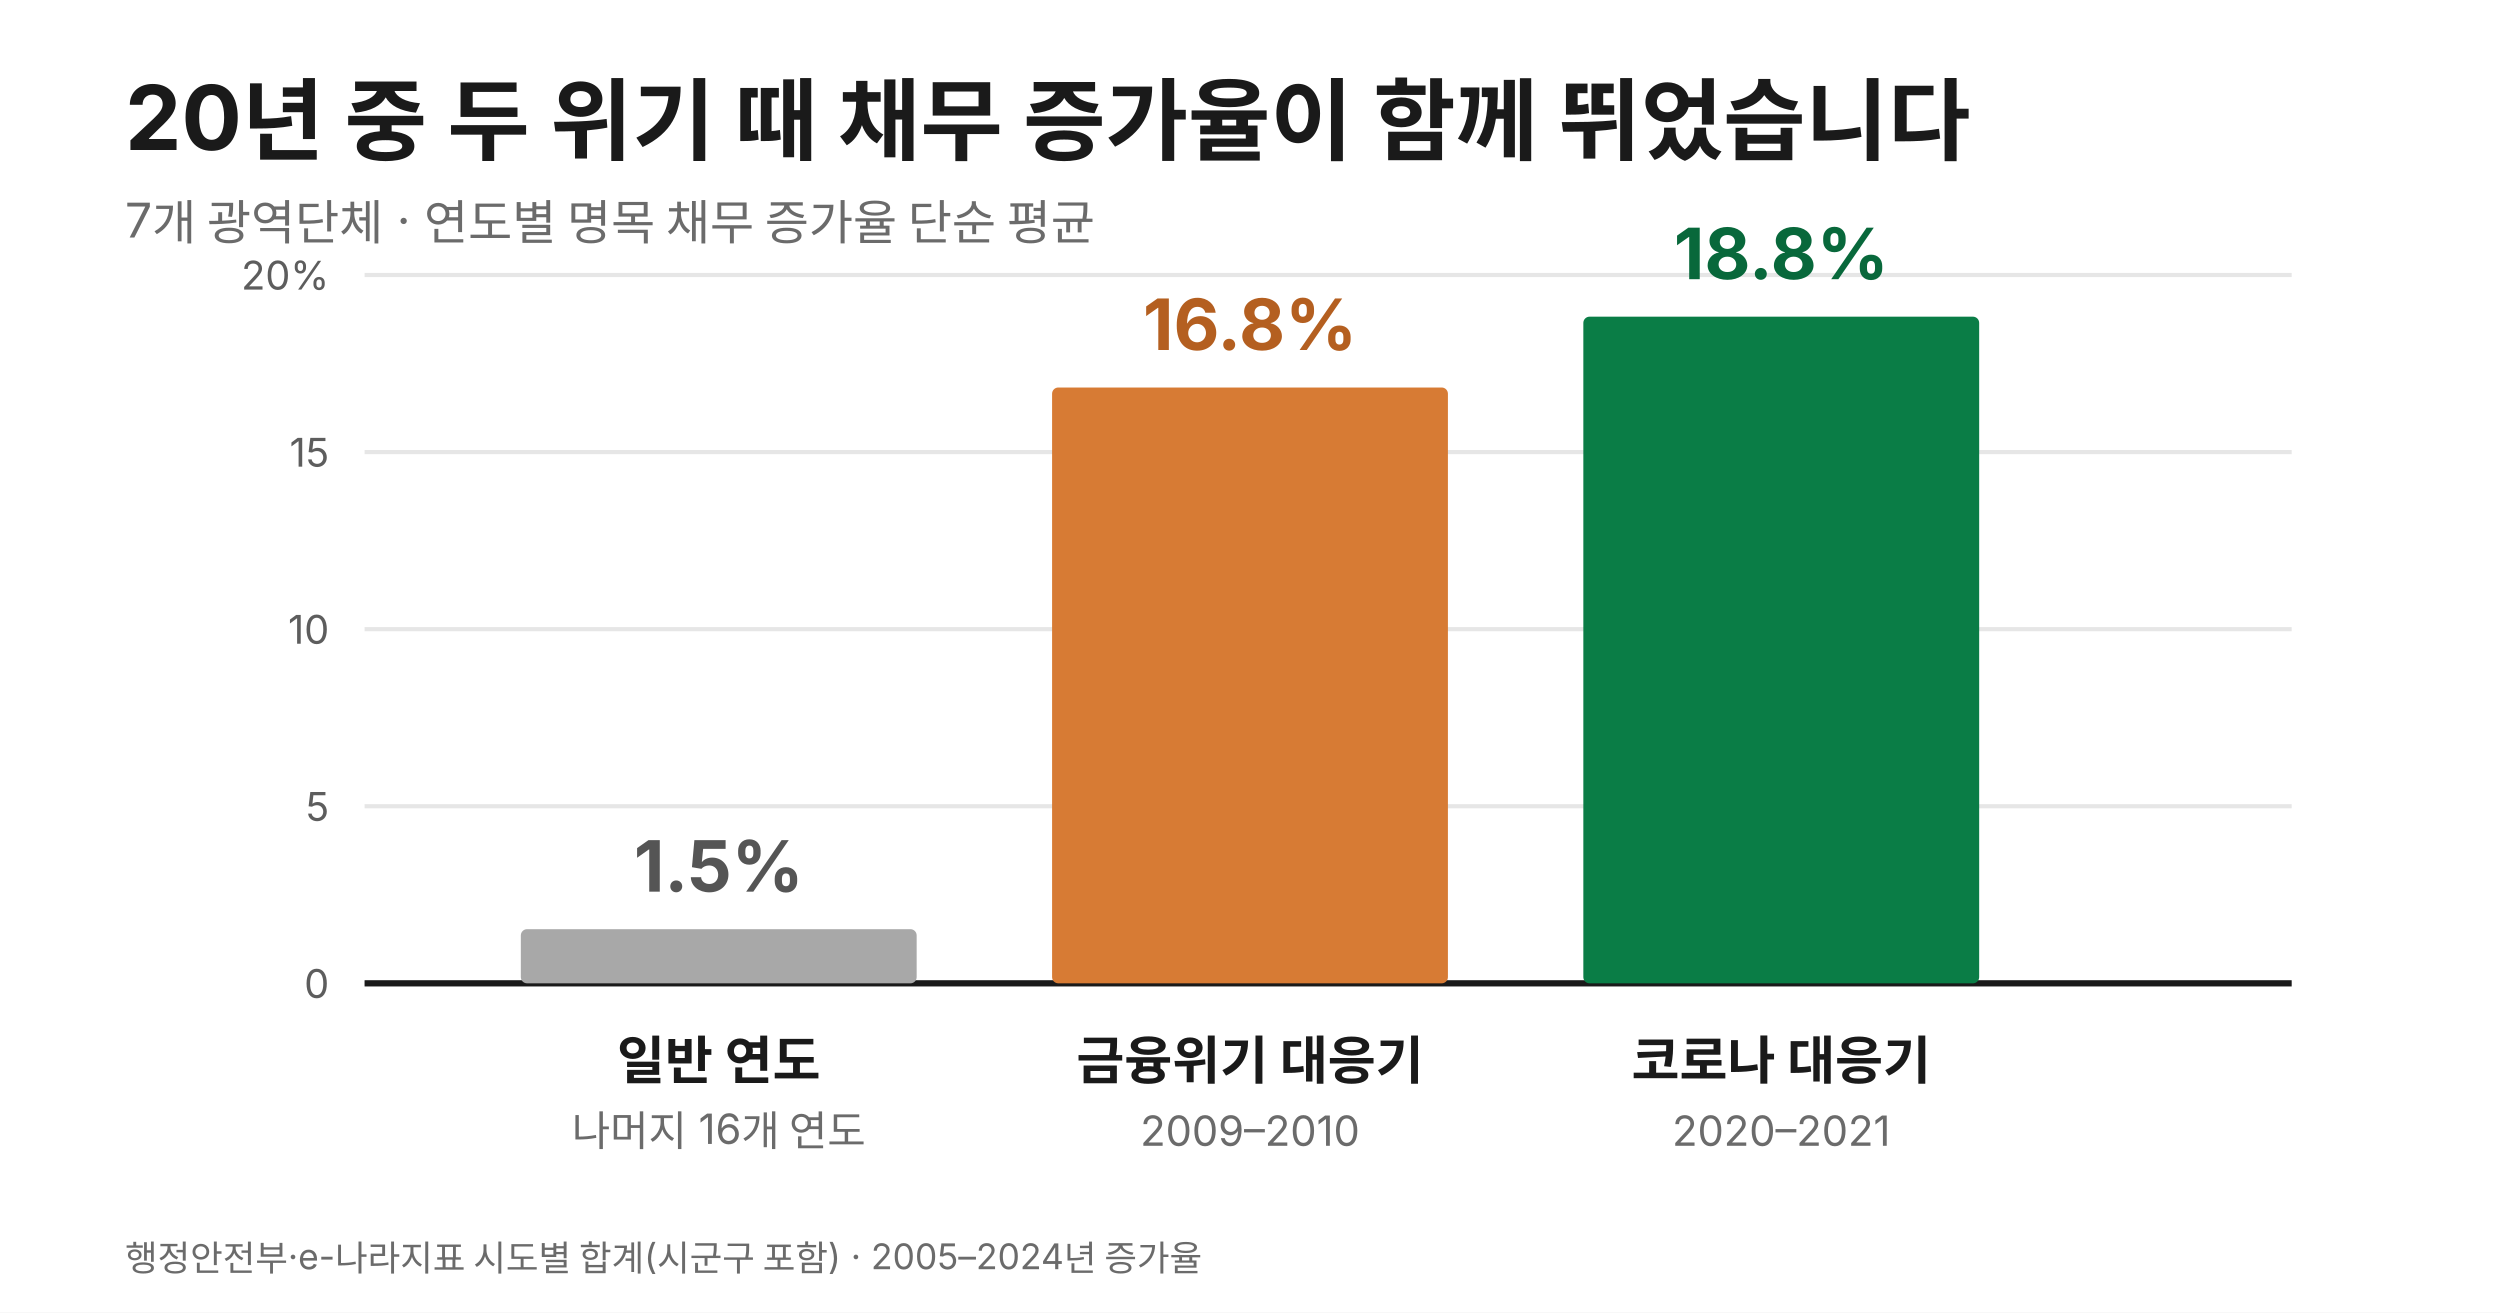
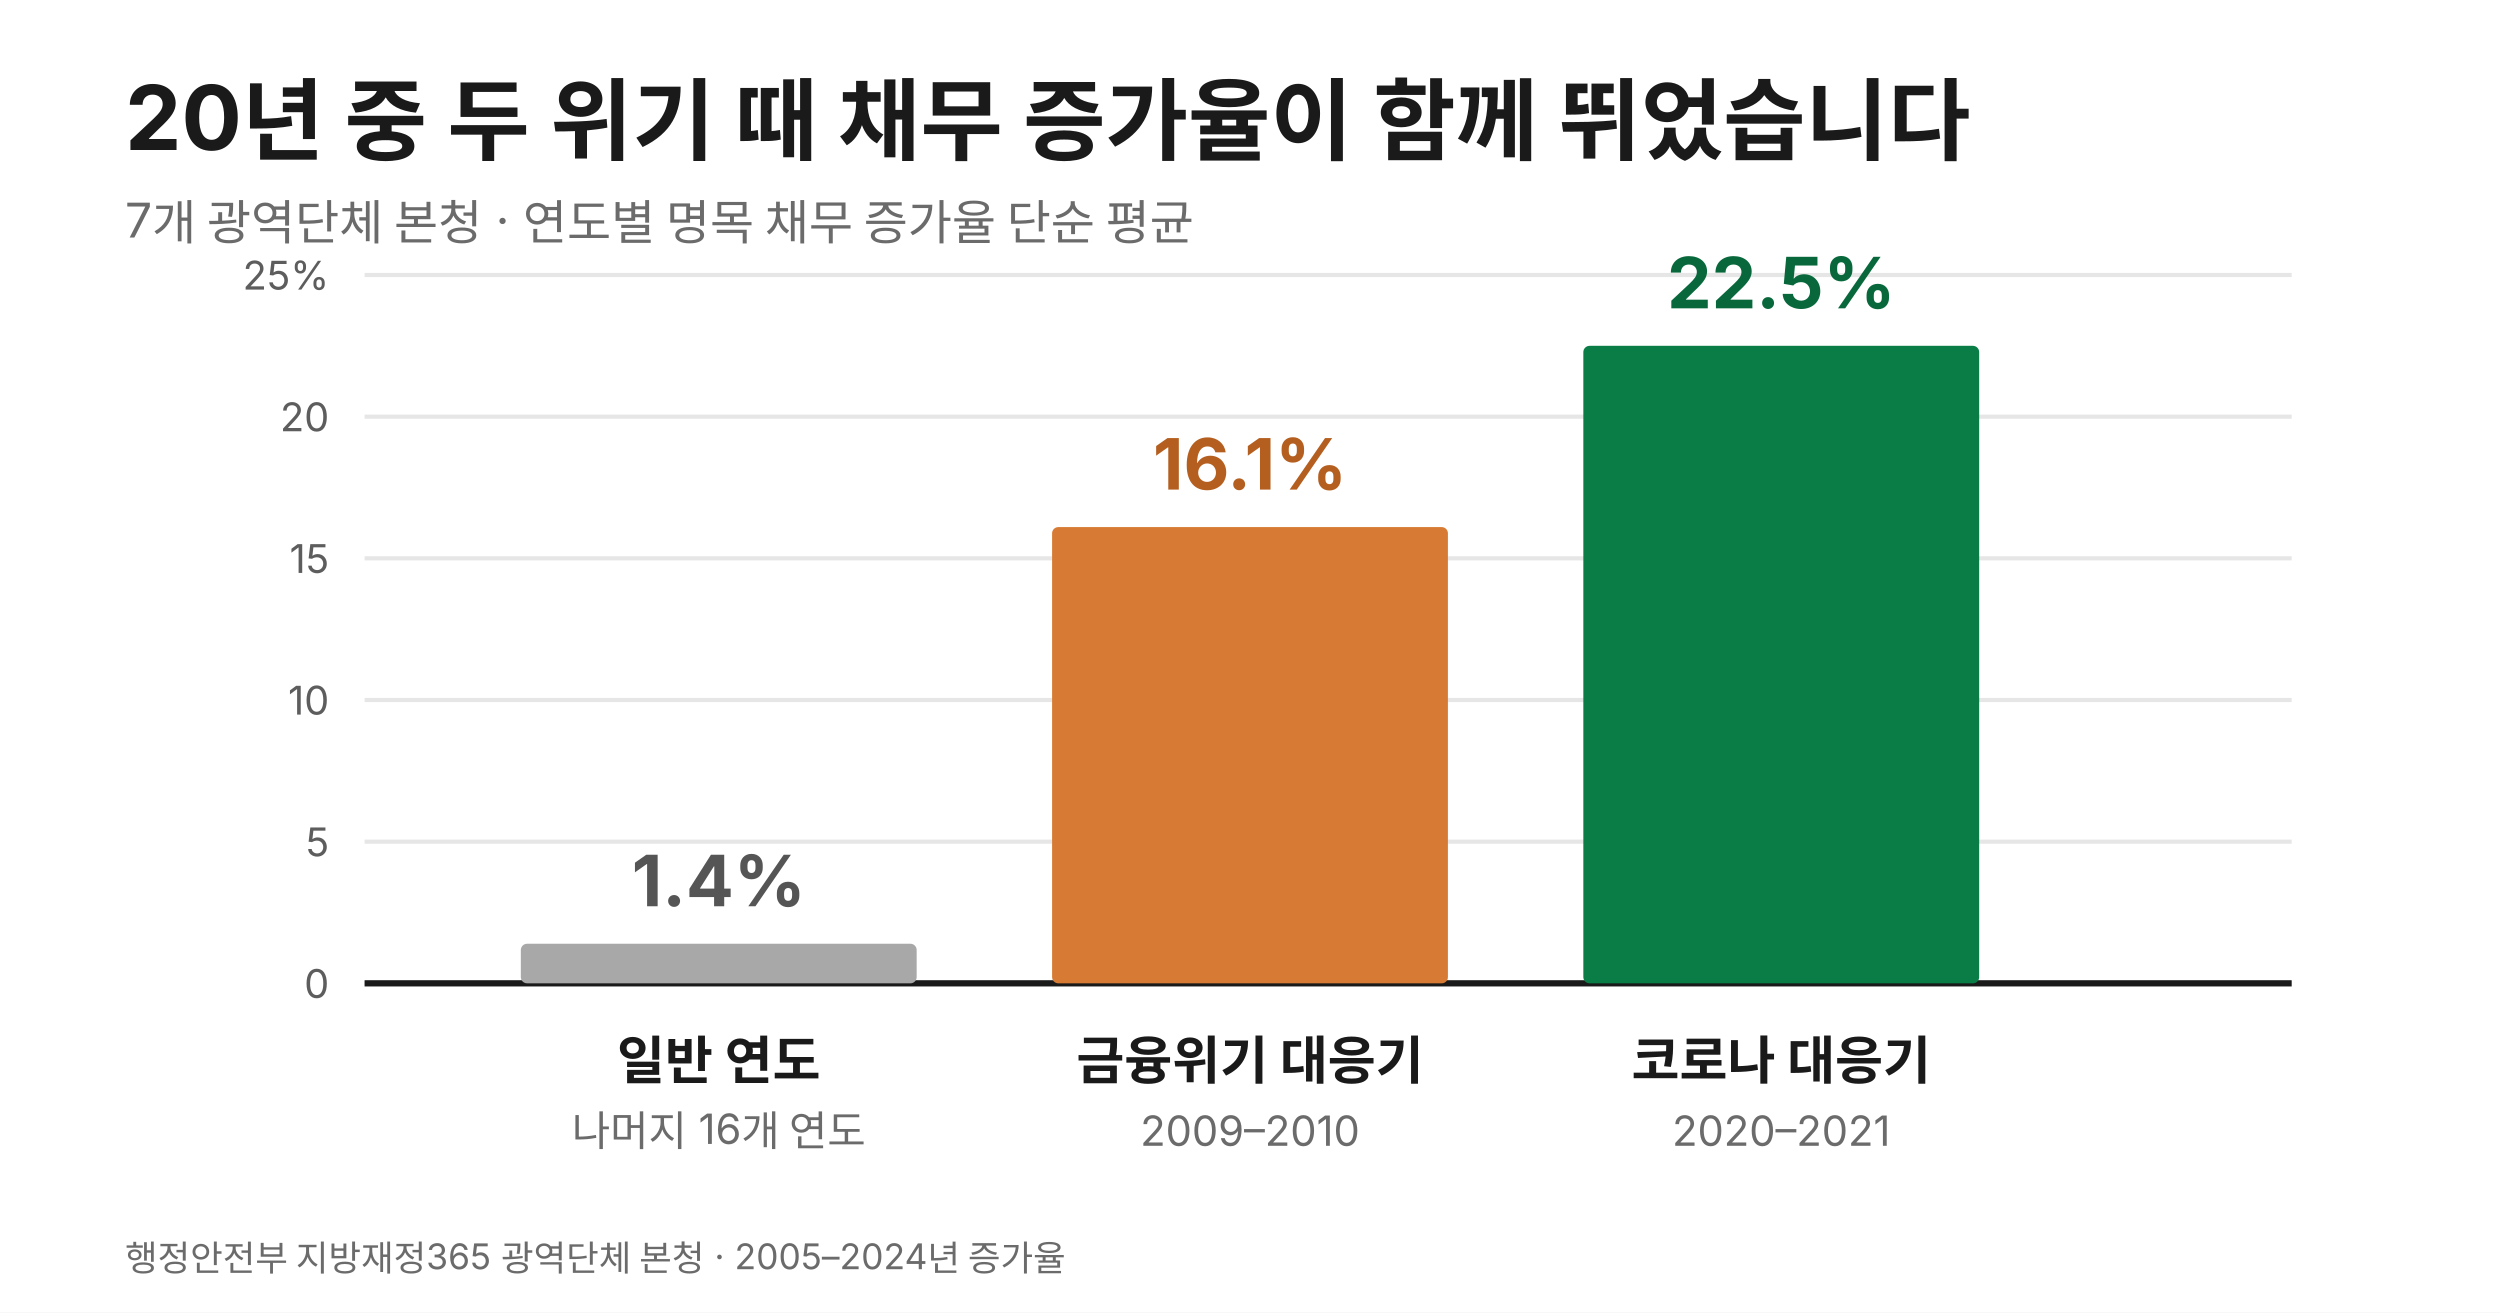
<svg xmlns="http://www.w3.org/2000/svg" viewBox="0 0 1200 630" role="img" aria-labelledby="title desc">
  <rect width="1200" height="630" fill="#fff" />
  <g font-family="-apple-system, BlinkMacSystemFont, Apple SD Gothic Neo, Pretendard, Malgun Gothic, sans-serif" fill="#1a1a1a">
    <text x="60" y="72" font-size="43" font-weight="700">20년 중 두 위기 때 채무 증가율이 함께 뛰었습니다</text>
-     <text x="60" y="114" font-size="23" fill="#6b6b6b">7개 광역단체 · 연도별 명목 채무 증가율 단순 평균</text>
+     <text x="60" y="114" font-size="23" fill="#6b6b6b">7개 광역단체 본청 · 연도별 명목 채무 증가율 단순 평균</text>
    <g stroke="#e6e6e6" stroke-width="2">
      <line x1="175" y1="472" x2="1100" y2="472" />
-       <line x1="175" y1="387" x2="1100" y2="387" />
-       <line x1="175" y1="302" x2="1100" y2="302" />
-       <line x1="175" y1="217" x2="1100" y2="217" />
+       <line x1="175" y1="404" x2="1100" y2="404" />
+       <line x1="175" y1="336" x2="1100" y2="336" />
+       <line x1="175" y1="268" x2="1100" y2="268" />
+       <line x1="175" y1="200" x2="1100" y2="200" />
      <line x1="175" y1="132" x2="1100" y2="132" />
    </g>
    <line x1="175" y1="472" x2="1100" y2="472" stroke="#1a1a1a" stroke-width="3" />
    <g font-size="19" fill="#5d5d5d" text-anchor="end">
      <text x="158" y="479">0</text>
-       <text x="158" y="394">5</text>
-       <text x="158" y="309">10</text>
-       <text x="158" y="224">15</text>
-       <text x="158" y="139">20%</text>
+       <text x="158" y="411">5</text>
+       <text x="158" y="343">10</text>
+       <text x="158" y="275">15</text>
+       <text x="158" y="207">20</text>
+       <text x="158" y="139">25%</text>
    </g>
-     <rect x="250" y="446" width="190" height="26" rx="3" fill="#a8a8a8" />
-     <rect x="505" y="186" width="190" height="286" rx="3" fill="#d77b34" />
-     <rect x="760" y="152" width="190" height="320" rx="3" fill="#0a7d46" />
+     <rect x="250" y="453" width="190" height="19" rx="3" fill="#a8a8a8" />
+     <rect x="505" y="253" width="190" height="219" rx="3" fill="#d77b34" />
+     <rect x="760" y="166" width="190" height="306" rx="3" fill="#0a7d46" />
    <g font-size="34" font-weight="700" text-anchor="middle">
-       <text x="345" y="428" fill="#555">1.5%</text>
-       <text x="600" y="168" fill="#b45f20">16.8%</text>
-       <text x="855" y="134" fill="#08683b">18.8%</text>
+       <text x="345" y="435" fill="#555">1.4%</text>
+       <text x="600" y="235" fill="#b45f20">16.1%</text>
+       <text x="855" y="148" fill="#08683b">22.5%</text>
    </g>
    <g font-size="25" text-anchor="middle">
      <text x="345" y="518" font-weight="700">일반 연도</text>
      <text x="600" y="518" font-weight="700">금융위기 대응기</text>
      <text x="855" y="518" font-weight="700">코로나 대응기</text>
    </g>
    <g font-size="20" fill="#6b6b6b" text-anchor="middle">
      <text x="345" y="550">나머지 16개 연도</text>
      <text x="600" y="550">2009–2010</text>
      <text x="855" y="550">2020–2021</text>
    </g>
-     <text x="60" y="610" font-size="17" fill="#6b6b6b">행정안전부·e-나라지표 시도별 합계(시군구 포함) · 2005–2024년 증가율</text>
+     <text x="60" y="610" font-size="17" fill="#6b6b6b">행정안전부 지방재정365 광역단체 본청 · 2005–2024년 증가율</text>
  </g>
</svg>
